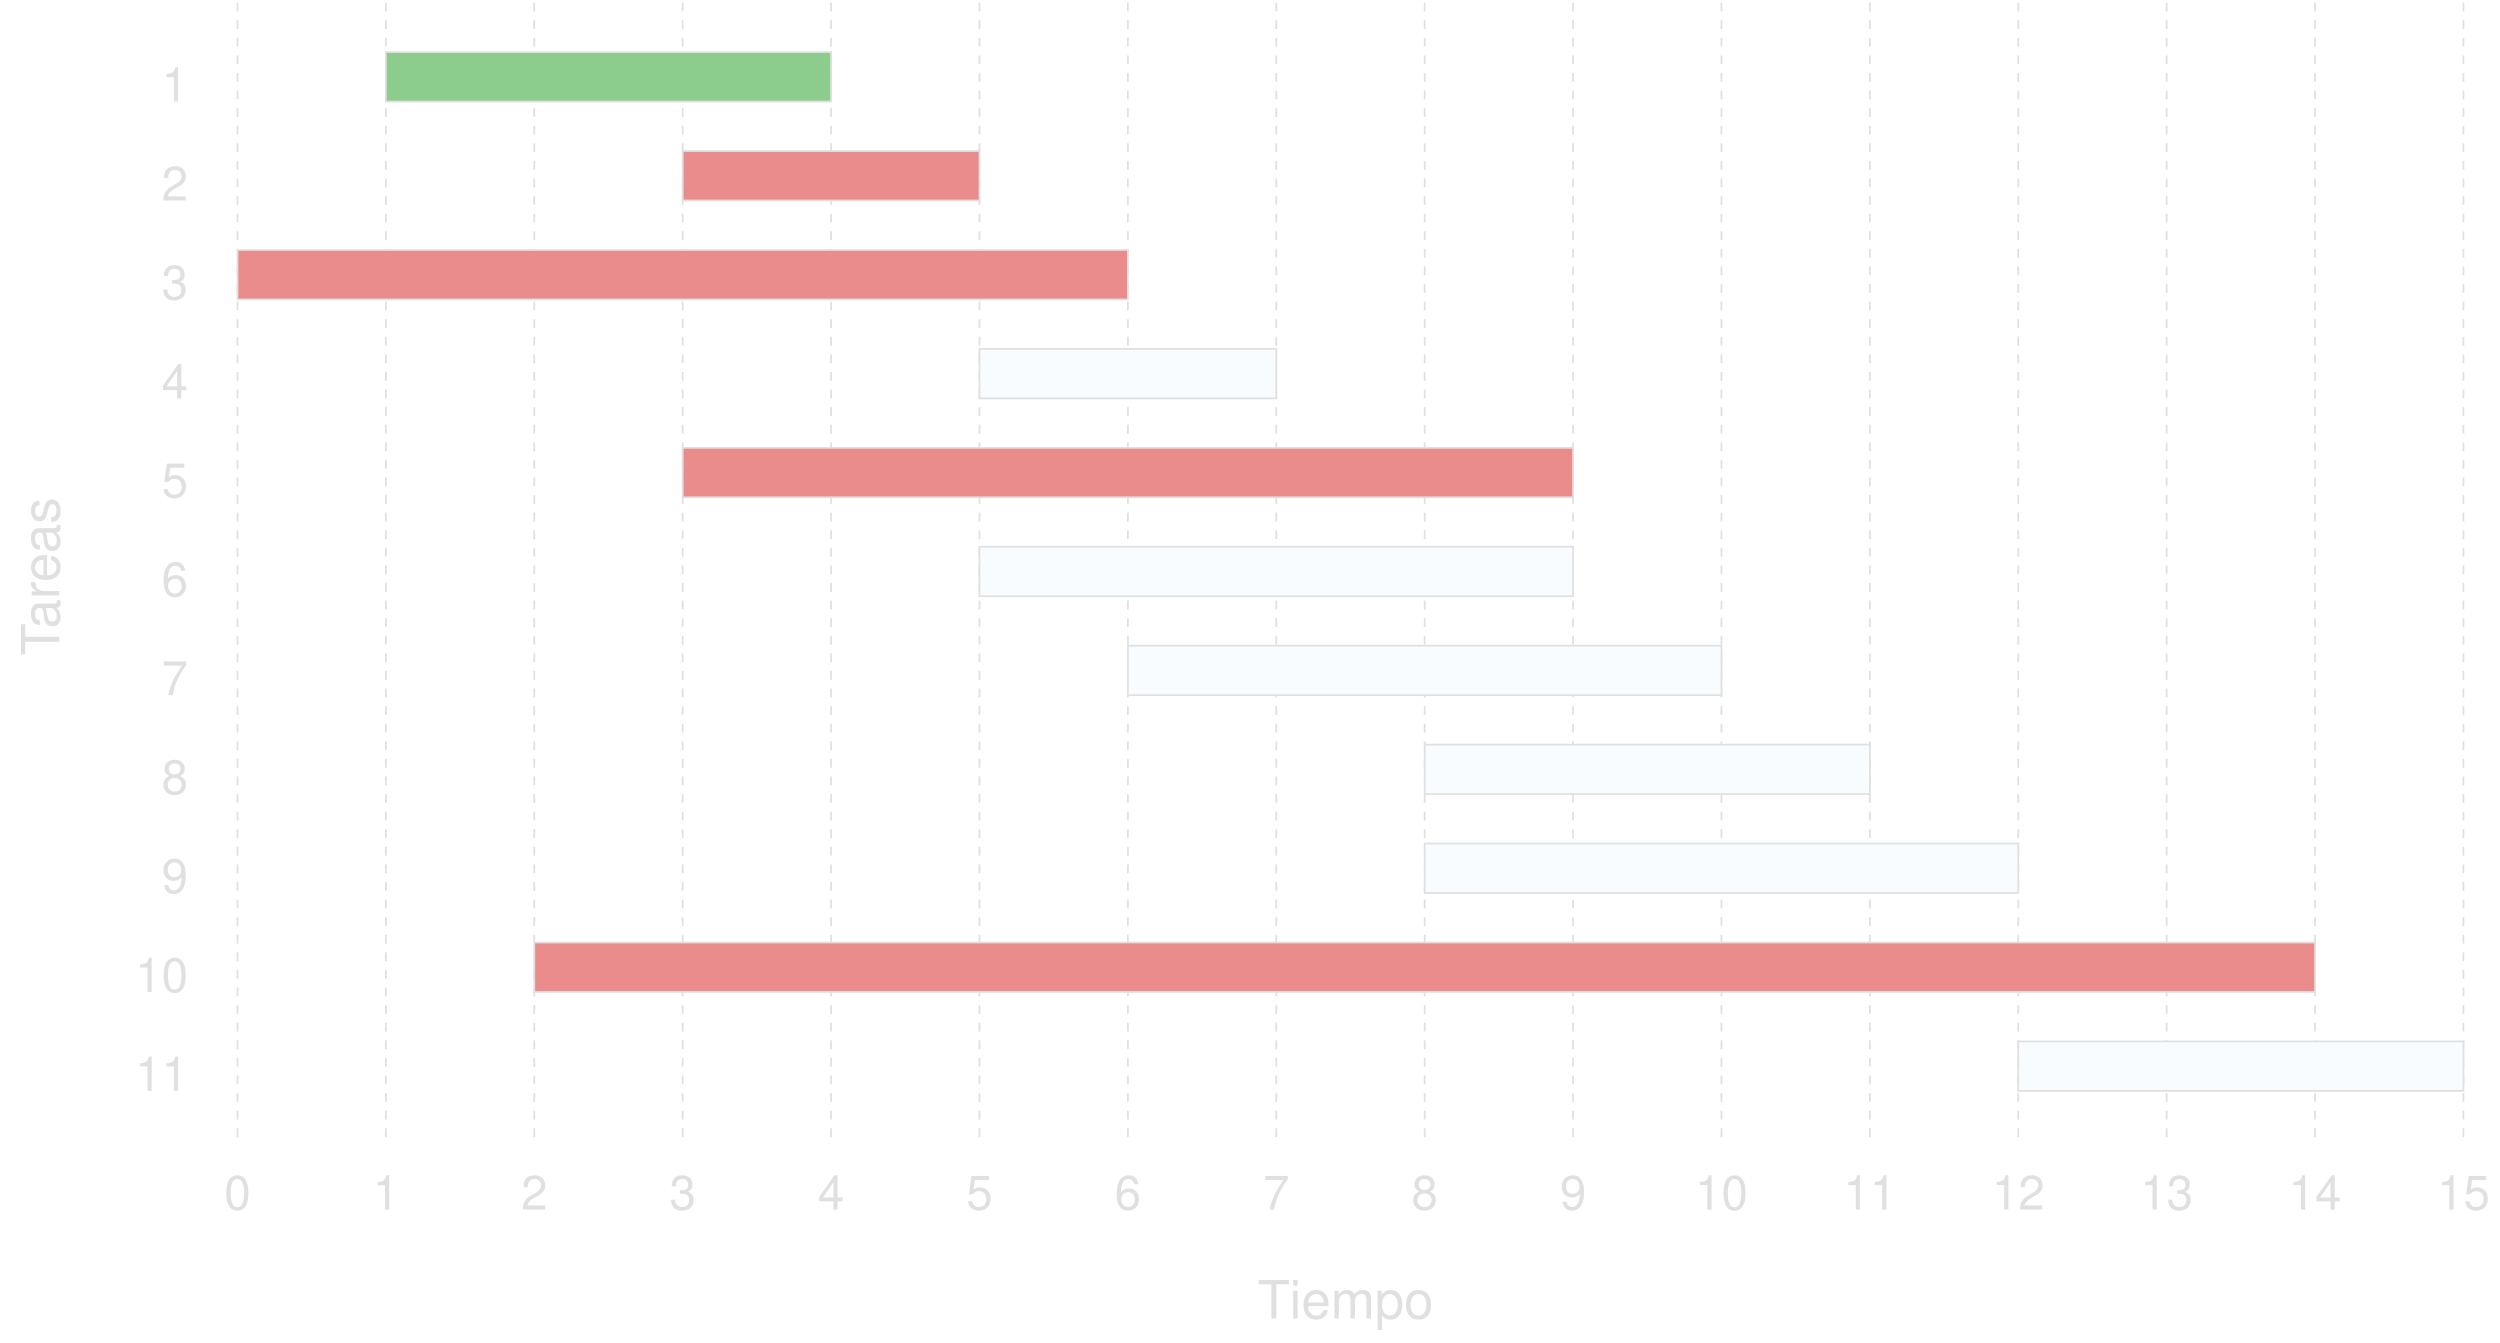
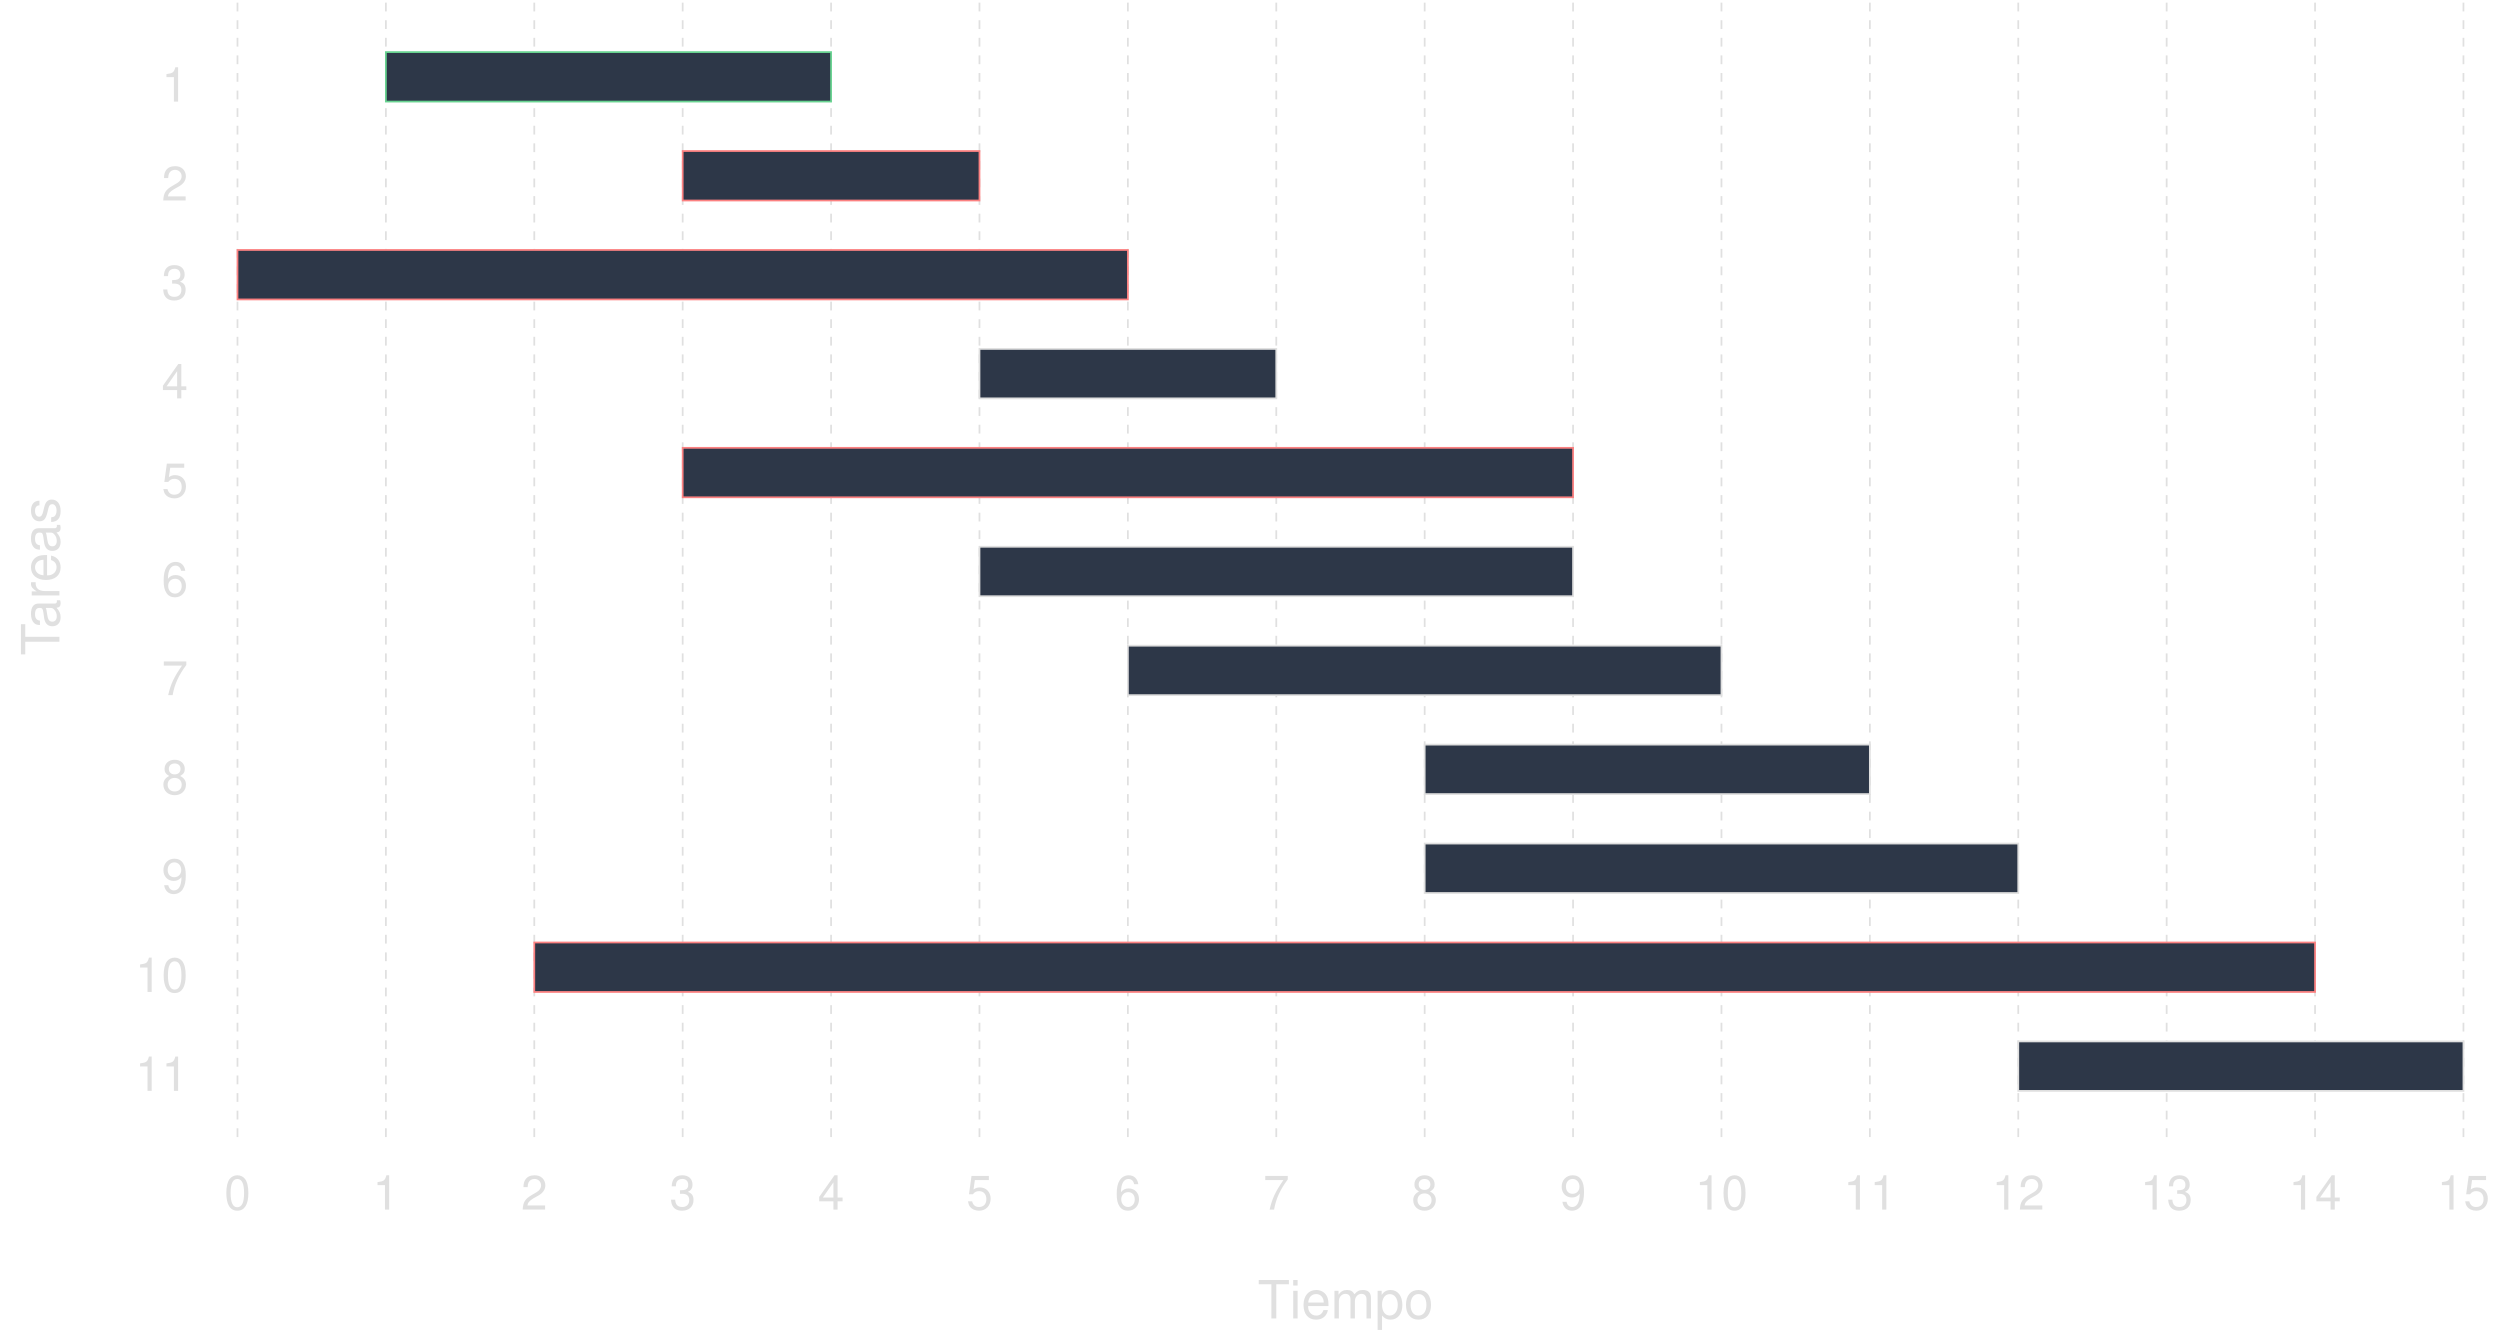
<svg xmlns="http://www.w3.org/2000/svg" width="717pt" height="385pt" viewBox="1171 888 11369 6106">
  <g fill="none">
    <polyline points=" 2250,900 2250,6075" stroke="#e0e0e0" stroke-width="8px" stroke-dasharray="40 40" />
    <polyline points=" 2925,900 2925,6075" stroke="#e0e0e0" stroke-width="8px" stroke-dasharray="40 40" />
    <polyline points=" 3600,900 3600,6075" stroke="#e0e0e0" stroke-width="8px" stroke-dasharray="40 40" />
    <polyline points=" 4275,900 4275,6075" stroke="#e0e0e0" stroke-width="8px" stroke-dasharray="40 40" />
    <polyline points=" 4950,900 4950,6075" stroke="#e0e0e0" stroke-width="8px" stroke-dasharray="40 40" />
    <polyline points=" 5625,900 5625,6075" stroke="#e0e0e0" stroke-width="8px" stroke-dasharray="40 40" />
    <polyline points=" 6300,900 6300,6075" stroke="#e0e0e0" stroke-width="8px" stroke-dasharray="40 40" />
    <polyline points=" 6975,900 6975,6075" stroke="#e0e0e0" stroke-width="8px" stroke-dasharray="40 40" />
    <polyline points=" 7650,900 7650,6075" stroke="#e0e0e0" stroke-width="8px" stroke-dasharray="40 40" />
    <polyline points=" 8325,900 8325,6075" stroke="#e0e0e0" stroke-width="8px" stroke-dasharray="40 40" />
    <polyline points=" 9000,900 9000,6075" stroke="#e0e0e0" stroke-width="8px" stroke-dasharray="40 40" />
    <polyline points=" 9675,900 9675,6075" stroke="#e0e0e0" stroke-width="8px" stroke-dasharray="40 40" />
    <polyline points=" 10350,900 10350,6075" stroke="#e0e0e0" stroke-width="8px" stroke-dasharray="40 40" />
    <polyline points=" 11025,900 11025,6075" stroke="#e0e0e0" stroke-width="8px" stroke-dasharray="40 40" />
    <polyline points=" 11700,900 11700,6075" stroke="#e0e0e0" stroke-width="8px" stroke-dasharray="40 40" />
    <polyline points=" 12375,900 12375,6075" stroke="#e0e0e0" stroke-width="8px" stroke-dasharray="40 40" />
-     <rect x="5625" y="2475" width="1350" height="225" fill="#f9fcff" stroke="#e0e0e0" stroke-width="8px" />
-     <rect x="5625" y="3375" width="2700" height="225" fill="#f9fcff" stroke="#e0e0e0" stroke-width="8px" />
-     <rect x="6300" y="3825" width="2700" height="225" fill="#f9fcff" stroke="#e0e0e0" stroke-width="8px" />
-     <rect x="7650" y="4275" width="2025" height="225" fill="#f9fcff" stroke="#e0e0e0" stroke-width="8px" />
-     <rect x="7650" y="4725" width="2700" height="225" fill="#f9fcff" stroke="#e0e0e0" stroke-width="8px" />
-     <rect x="10350" y="5625" width="2025" height="225" fill="#f9fcff" stroke="#e0e0e0" stroke-width="8px" />
-     <rect x="2925" y="1125" width="2025" height="225" fill="#8ccc8c" stroke="#e0e0e0" stroke-width="8px" />
-     <rect x="4275" y="1575" width="1350" height="225" fill="#ea8c8c" stroke="#e0e0e0" stroke-width="8px" />
-     <rect x="2250" y="2025" width="4050" height="225" fill="#ea8c8c" stroke="#e0e0e0" stroke-width="8px" />
-     <rect x="4275" y="2925" width="4050" height="225" fill="#ea8c8c" stroke="#e0e0e0" stroke-width="8px" />
-     <rect x="3600" y="5175" width="8100" height="225" fill="#ea8c8c" stroke="#e0e0e0" stroke-width="8px" />
+     <rect x="5625" y="2475" width="1350" height="225" fill="#2d3748" stroke="#e0e0e0" stroke-width="8px" />
+     <rect x="5625" y="3375" width="2700" height="225" fill="#2d3748" stroke="#e0e0e0" stroke-width="8px" />
+     <rect x="6300" y="3825" width="2700" height="225" fill="#2d3748" stroke="#e0e0e0" stroke-width="8px" />
+     <rect x="7650" y="4275" width="2025" height="225" fill="#2d3748" stroke="#e0e0e0" stroke-width="8px" />
+     <rect x="7650" y="4725" width="2700" height="225" fill="#2d3748" stroke="#e0e0e0" stroke-width="8px" />
+     <rect x="10350" y="5625" width="2025" height="225" fill="#2d3748" stroke="#e0e0e0" stroke-width="8px" />
+     <rect x="2925" y="1125" width="2025" height="225" fill="#2d3748" stroke="#68d391" stroke-width="8px" />
+     <rect x="4275" y="1575" width="1350" height="225" fill="#2d3748" stroke="#fc8181" stroke-width="8px" />
+     <rect x="2250" y="2025" width="4050" height="225" fill="#2d3748" stroke="#fc8181" stroke-width="8px" />
+     <rect x="4275" y="2925" width="4050" height="225" fill="#2d3748" stroke="#fc8181" stroke-width="8px" />
+     <rect x="3600" y="5175" width="8100" height="225" fill="#2d3748" stroke="#fc8181" stroke-width="8px" />
    <text xml:space="preserve" x="2250" y="6390" fill="#e0e0e0" font-family="Helvetica" font-style="normal" font-weight="normal" font-size="216" text-anchor="middle">0</text>
    <text xml:space="preserve" x="2925" y="6390" fill="#e0e0e0" font-family="Helvetica" font-style="normal" font-weight="normal" font-size="216" text-anchor="middle">1</text>
    <text xml:space="preserve" x="3600" y="6390" fill="#e0e0e0" font-family="Helvetica" font-style="normal" font-weight="normal" font-size="216" text-anchor="middle">2</text>
    <text xml:space="preserve" x="4275" y="6390" fill="#e0e0e0" font-family="Helvetica" font-style="normal" font-weight="normal" font-size="216" text-anchor="middle">3</text>
    <text xml:space="preserve" x="4950" y="6390" fill="#e0e0e0" font-family="Helvetica" font-style="normal" font-weight="normal" font-size="216" text-anchor="middle">4</text>
    <text xml:space="preserve" x="5625" y="6390" fill="#e0e0e0" font-family="Helvetica" font-style="normal" font-weight="normal" font-size="216" text-anchor="middle">5</text>
    <text xml:space="preserve" x="6300" y="6390" fill="#e0e0e0" font-family="Helvetica" font-style="normal" font-weight="normal" font-size="216" text-anchor="middle">6</text>
    <text xml:space="preserve" x="6975" y="6390" fill="#e0e0e0" font-family="Helvetica" font-style="normal" font-weight="normal" font-size="216" text-anchor="middle">7</text>
    <text xml:space="preserve" x="7650" y="6390" fill="#e0e0e0" font-family="Helvetica" font-style="normal" font-weight="normal" font-size="216" text-anchor="middle">8</text>
    <text xml:space="preserve" x="8325" y="6390" fill="#e0e0e0" font-family="Helvetica" font-style="normal" font-weight="normal" font-size="216" text-anchor="middle">9</text>
    <text xml:space="preserve" x="9000" y="6390" fill="#e0e0e0" font-family="Helvetica" font-style="normal" font-weight="normal" font-size="216" text-anchor="middle">10</text>
    <text xml:space="preserve" x="9675" y="6390" fill="#e0e0e0" font-family="Helvetica" font-style="normal" font-weight="normal" font-size="216" text-anchor="middle">11</text>
    <text xml:space="preserve" x="10350" y="6390" fill="#e0e0e0" font-family="Helvetica" font-style="normal" font-weight="normal" font-size="216" text-anchor="middle">12</text>
    <text xml:space="preserve" x="11025" y="6390" fill="#e0e0e0" font-family="Helvetica" font-style="normal" font-weight="normal" font-size="216" text-anchor="middle">13</text>
    <text xml:space="preserve" x="11700" y="6390" fill="#e0e0e0" font-family="Helvetica" font-style="normal" font-weight="normal" font-size="216" text-anchor="middle">14</text>
    <text xml:space="preserve" x="12375" y="6390" fill="#e0e0e0" font-family="Helvetica" font-style="normal" font-weight="normal" font-size="216" text-anchor="middle">15</text>
    <text xml:space="preserve" x="2025" y="2250" fill="#e0e0e0" font-family="Helvetica" font-style="normal" font-weight="normal" font-size="216" text-anchor="end">3</text>
    <text xml:space="preserve" x="2025" y="2700" fill="#e0e0e0" font-family="Helvetica" font-style="normal" font-weight="normal" font-size="216" text-anchor="end">4</text>
    <text xml:space="preserve" x="2025" y="3150" fill="#e0e0e0" font-family="Helvetica" font-style="normal" font-weight="normal" font-size="216" text-anchor="end">5</text>
    <text xml:space="preserve" x="2025" y="3600" fill="#e0e0e0" font-family="Helvetica" font-style="normal" font-weight="normal" font-size="216" text-anchor="end">6</text>
    <text xml:space="preserve" x="2025" y="4050" fill="#e0e0e0" font-family="Helvetica" font-style="normal" font-weight="normal" font-size="216" text-anchor="end">7</text>
    <text xml:space="preserve" x="2025" y="4500" fill="#e0e0e0" font-family="Helvetica" font-style="normal" font-weight="normal" font-size="216" text-anchor="end">8</text>
    <text xml:space="preserve" x="2025" y="4950" fill="#e0e0e0" font-family="Helvetica" font-style="normal" font-weight="normal" font-size="216" text-anchor="end">9</text>
    <text xml:space="preserve" x="2025" y="1800" fill="#e0e0e0" font-family="Helvetica" font-style="normal" font-weight="normal" font-size="216" text-anchor="end">2</text>
    <text xml:space="preserve" x="2025" y="1350" fill="#e0e0e0" font-family="Helvetica" font-style="normal" font-weight="normal" font-size="216" text-anchor="end">1</text>
    <text xml:space="preserve" x="2025" y="5400" fill="#e0e0e0" font-family="Helvetica" font-style="normal" font-weight="normal" font-size="216" text-anchor="end">10</text>
    <text xml:space="preserve" x="2025" y="5850" fill="#e0e0e0" font-family="Helvetica" font-style="normal" font-weight="normal" font-size="216" text-anchor="end">11</text>
    <g transform="translate(1440,3510) rotate(-90)">
      <text xml:space="preserve" x="0" y="0" fill="#e0e0e0" font-family="Helvetica" font-style="normal" font-weight="normal" font-size="240" text-anchor="middle">Tareas</text>
    </g>
    <text xml:space="preserve" x="7290" y="6885" fill="#e0e0e0" font-family="Helvetica" font-style="normal" font-weight="normal" font-size="240" text-anchor="middle">Tiempo</text>
  </g>
</svg>
